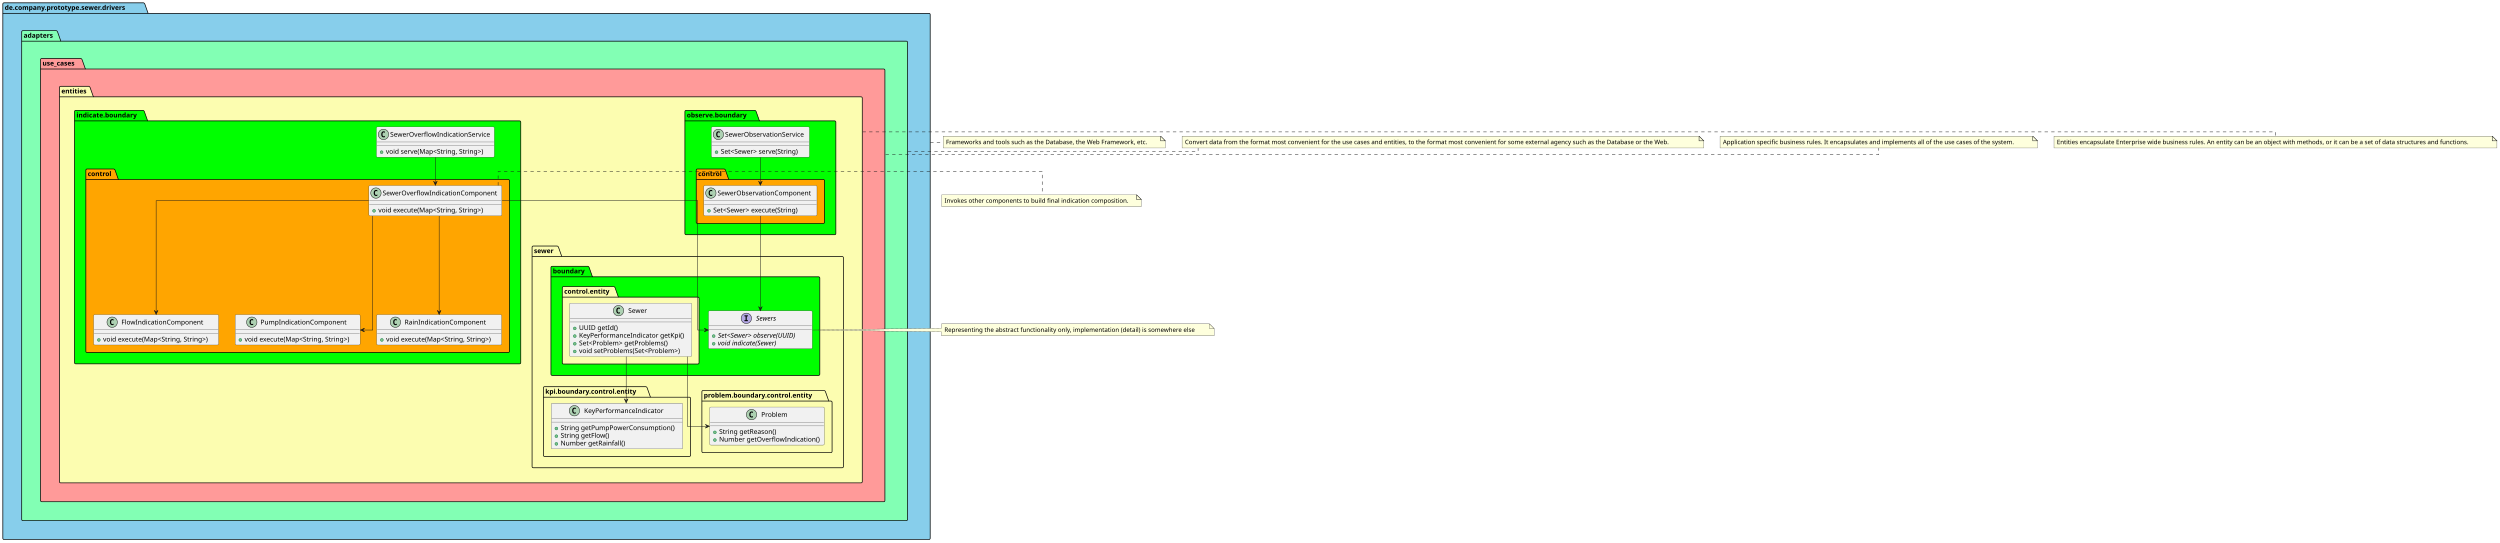
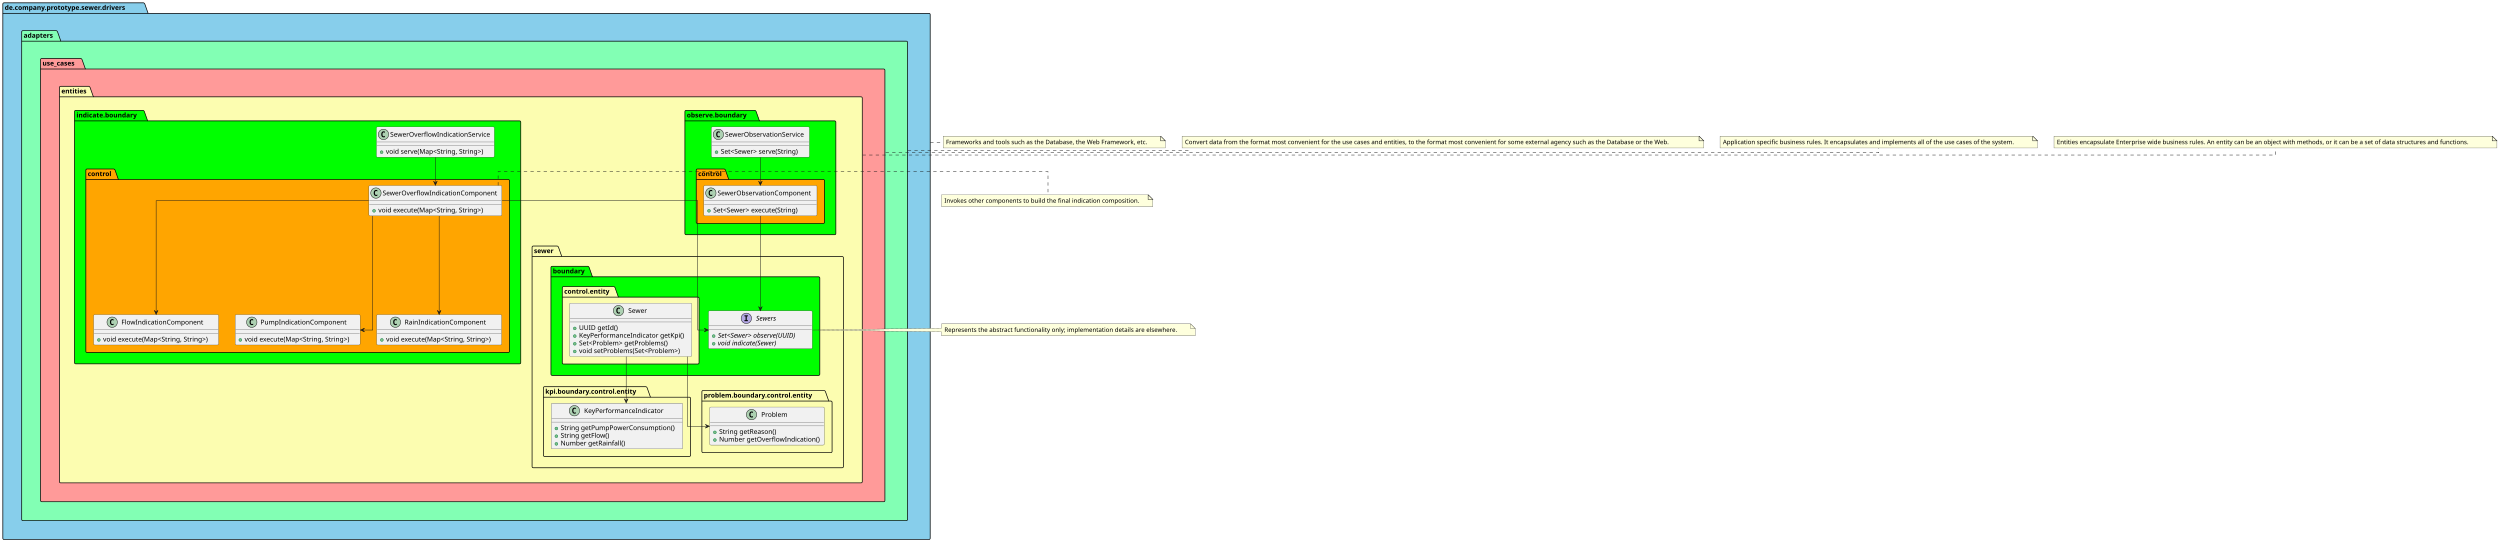
<svg xmlns="http://www.w3.org/2000/svg" contentStyleType="text/css" height="1150px" preserveAspectRatio="none" style="width:5300px;height:1150px;background:#FFFFFF;" version="1.1" viewBox="0 0 5300 1150" width="5300px" zoomAndPan="magnify">
  <defs />
  <g>
    <g id="cluster_drivers">
      <path d="M8.5,6 L304.5,6 A3.75,3.75 0 0 1 307,8.5 L314,28.297 L1969.5,28.297 A2.5,2.5 0 0 1 1972,30.797 L1972,1141.17 A2.5,2.5 0 0 1 1969.5,1143.67 L8.5,1143.67 A2.5,2.5 0 0 1 6,1141.17 L6,8.5 A2.5,2.5 0 0 1 8.5,6 " fill="#87CEEB" style="stroke:#000000;stroke-width:1.5;" />
      <line style="stroke:#000000;stroke-width:1.5;" x1="6" x2="314" y1="28.297" y2="28.297" />
      <text fill="#000000" font-family="sans-serif" font-size="14" font-weight="bold" lengthAdjust="spacing" textLength="295" x="10" y="20.995">de.company.prototype.sewer.drivers</text>
    </g>
    <g id="cluster_adapters">
      <path d="M48.5,65 L119.5,65 A3.75,3.75 0 0 1 122,67.5 L129,87.297 L1921.5,87.297 A2.5,2.5 0 0 1 1924,89.797 L1924,1101.17 A2.5,2.5 0 0 1 1921.5,1103.67 L48.5,1103.67 A2.5,2.5 0 0 1 46,1101.17 L46,67.5 A2.5,2.5 0 0 1 48.5,65 " fill="#82FFB4" style="stroke:#000000;stroke-width:1.5;" />
      <line style="stroke:#000000;stroke-width:1.5;" x1="46" x2="129" y1="87.297" y2="87.297" />
      <text fill="#000000" font-family="sans-serif" font-size="14" font-weight="bold" lengthAdjust="spacing" textLength="70" x="50" y="79.995">adapters</text>
    </g>
    <g id="cluster_use_cases">
      <path d="M88.5,124 L171.5,124 A3.75,3.75 0 0 1 174,126.5 L181,146.297 L1873.5,146.297 A2.5,2.5 0 0 1 1876,148.797 L1876,1061.17 A2.5,2.5 0 0 1 1873.5,1063.67 L88.5,1063.67 A2.5,2.5 0 0 1 86,1061.17 L86,126.5 A2.5,2.5 0 0 1 88.5,124 " fill="#FF9A99" style="stroke:#000000;stroke-width:1.5;" />
      <line style="stroke:#000000;stroke-width:1.5;" x1="86" x2="181" y1="146.297" y2="146.297" />
      <text fill="#000000" font-family="sans-serif" font-size="14" font-weight="bold" lengthAdjust="spacing" textLength="82" x="90" y="138.995">use_cases</text>
    </g>
    <g id="cluster_entities">
      <path d="M128.5,183 L188.5,183 A3.75,3.75 0 0 1 191,185.5 L198,205.297 L1825.5,205.297 A2.5,2.5 0 0 1 1828,207.797 L1828,1021.17 A2.5,2.5 0 0 1 1825.5,1023.67 L128.5,1023.67 A2.5,2.5 0 0 1 126,1021.17 L126,185.5 A2.5,2.5 0 0 1 128.5,183 " fill="#FCFDB0" style="stroke:#000000;stroke-width:1.5;" />
      <line style="stroke:#000000;stroke-width:1.5;" x1="126" x2="198" y1="205.297" y2="205.297" />
      <text fill="#000000" font-family="sans-serif" font-size="14" font-weight="bold" lengthAdjust="spacing" textLength="59" x="130" y="197.995">entities</text>
    </g>
    <g id="cluster_boundary">
      <path d="M160.5,234 L303.5,234 A3.75,3.75 0 0 1 306,236.5 L313,256.297 L1101.5,256.297 A2.5,2.5 0 0 1 1104,258.797 L1104,768.83 A2.5,2.5 0 0 1 1101.5,771.33 L160.5,771.33 A2.5,2.5 0 0 1 158,768.83 L158,236.5 A2.5,2.5 0 0 1 160.5,234 " fill="#00FF00" style="stroke:#000000;stroke-width:1.5;" />
      <line style="stroke:#000000;stroke-width:1.5;" x1="158" x2="313" y1="256.297" y2="256.297" />
      <text fill="#000000" font-family="sans-serif" font-size="14" font-weight="bold" lengthAdjust="spacing" textLength="142" x="162" y="248.995">indicate.boundary</text>
    </g>
    <g id="cluster_control">
      <path d="M184.5,358.29 L241.5,358.29 A3.75,3.75 0 0 1 244,360.79 L251,380.587 L1077.5,380.587 A2.5,2.5 0 0 1 1080,383.087 L1080,744.83 A2.5,2.5 0 0 1 1077.5,747.33 L184.5,747.33 A2.5,2.5 0 0 1 182,744.83 L182,360.79 A2.5,2.5 0 0 1 184.5,358.29 " fill="#FFA500" style="stroke:#000000;stroke-width:1.5;" />
      <line style="stroke:#000000;stroke-width:1.5;" x1="182" x2="251" y1="380.587" y2="380.587" />
      <text fill="#000000" font-family="sans-serif" font-size="14" font-weight="bold" lengthAdjust="spacing" textLength="56" x="186" y="373.285">control</text>
    </g>
    <g id="cluster_boundary">
      <path d="M1454.5,234 L1600.5,234 A3.75,3.75 0 0 1 1603,236.5 L1610,256.297 L1769.5,256.297 A2.5,2.5 0 0 1 1772,258.797 L1772,495.09 A2.5,2.5 0 0 1 1769.5,497.59 L1454.5,497.59 A2.5,2.5 0 0 1 1452,495.09 L1452,236.5 A2.5,2.5 0 0 1 1454.5,234 " fill="#00FF00" style="stroke:#000000;stroke-width:1.5;" />
      <line style="stroke:#000000;stroke-width:1.5;" x1="1452" x2="1610" y1="256.297" y2="256.297" />
      <text fill="#000000" font-family="sans-serif" font-size="14" font-weight="bold" lengthAdjust="spacing" textLength="145" x="1456" y="248.995">observe.boundary</text>
    </g>
    <g id="cluster_control">
      <path d="M1478.5,358.29 L1535.5,358.29 A3.75,3.75 0 0 1 1538,360.79 L1545,380.587 L1745.5,380.587 A2.5,2.5 0 0 1 1748,383.087 L1748,471.09 A2.5,2.5 0 0 1 1745.5,473.59 L1478.5,473.59 A2.5,2.5 0 0 1 1476,471.09 L1476,360.79 A2.5,2.5 0 0 1 1478.5,358.29 " fill="#FFA500" style="stroke:#000000;stroke-width:1.5;" />
      <line style="stroke:#000000;stroke-width:1.5;" x1="1476" x2="1545" y1="380.587" y2="380.587" />
      <text fill="#000000" font-family="sans-serif" font-size="14" font-weight="bold" lengthAdjust="spacing" textLength="56" x="1480" y="373.285">control</text>
    </g>
    <g id="cluster_sewer">
      <path d="M1130.5,521.59 L1181.5,521.59 A3.75,3.75 0 0 1 1184,524.09 L1191,543.887 L1785.5,543.887 A2.5,2.5 0 0 1 1788,546.387 L1788,989.17 A2.5,2.5 0 0 1 1785.5,991.67 L1130.5,991.67 A2.5,2.5 0 0 1 1128,989.17 L1128,524.09 A2.5,2.5 0 0 1 1130.5,521.59 " fill="none" style="stroke:#000000;stroke-width:1.5;" />
      <line style="stroke:#000000;stroke-width:1.5;" x1="1128" x2="1191" y1="543.887" y2="543.887" />
      <text fill="#000000" font-family="sans-serif" font-size="14" font-weight="bold" lengthAdjust="spacing" textLength="50" x="1132" y="536.585">sewer</text>
    </g>
    <g id="cluster_boundary">
      <path d="M1170.5,564.59 L1246.5,564.59 A3.75,3.75 0 0 1 1249,567.09 L1256,586.887 L1735.5,586.887 A2.5,2.5 0 0 1 1738,589.387 L1738,793.28 A2.5,2.5 0 0 1 1735.5,795.78 L1170.5,795.78 A2.5,2.5 0 0 1 1168,793.28 L1168,567.09 A2.5,2.5 0 0 1 1170.5,564.59 " fill="#00FF00" style="stroke:#000000;stroke-width:1.5;" />
      <line style="stroke:#000000;stroke-width:1.5;" x1="1168" x2="1256" y1="586.887" y2="586.887" />
      <text fill="#000000" font-family="sans-serif" font-size="14" font-weight="bold" lengthAdjust="spacing" textLength="75" x="1172" y="579.585">boundary</text>
    </g>
    <g id="cluster_entity">
      <path d="M1194.5,607.59 L1301.5,607.59 A3.75,3.75 0 0 1 1304,610.09 L1311,629.887 L1479.5,629.887 A2.5,2.5 0 0 1 1482,632.387 L1482,769.28 A2.5,2.5 0 0 1 1479.5,771.78 L1194.5,771.78 A2.5,2.5 0 0 1 1192,769.28 L1192,610.09 A2.5,2.5 0 0 1 1194.5,607.59 " fill="#FCFDB0" style="stroke:#000000;stroke-width:1.5;" />
      <line style="stroke:#000000;stroke-width:1.5;" x1="1192" x2="1311" y1="629.887" y2="629.887" />
      <text fill="#000000" font-family="sans-serif" font-size="14" font-weight="bold" lengthAdjust="spacing" textLength="106" x="1196" y="622.585">control.entity</text>
    </g>
    <g id="cluster_entity">
      <path d="M1154.5,819.78 L1369.5,819.78 A3.75,3.75 0 0 1 1372,822.28 L1379,842.077 L1461.5,842.077 A2.5,2.5 0 0 1 1464,844.577 L1464,965.17 A2.5,2.5 0 0 1 1461.5,967.67 L1154.5,967.67 A2.5,2.5 0 0 1 1152,965.17 L1152,822.28 A2.5,2.5 0 0 1 1154.5,819.78 " fill="#FCFDB0" style="stroke:#000000;stroke-width:1.5;" />
      <line style="stroke:#000000;stroke-width:1.5;" x1="1152" x2="1379" y1="842.077" y2="842.077" />
      <text fill="#000000" font-family="sans-serif" font-size="14" font-weight="bold" lengthAdjust="spacing" textLength="214" x="1156" y="834.775">kpi.boundary.control.entity</text>
    </g>
    <g id="cluster_entity">
      <path d="M1490.5,827.93 L1747.5,827.93 A3.75,3.75 0 0 1 1750,830.43 L1757,850.227 L1761.5,850.227 A2.5,2.5 0 0 1 1764,852.727 L1764,957.02 A2.5,2.5 0 0 1 1761.5,959.52 L1490.5,959.52 A2.5,2.5 0 0 1 1488,957.02 L1488,830.43 A2.5,2.5 0 0 1 1490.5,827.93 " fill="#FCFDB0" style="stroke:#000000;stroke-width:1.5;" />
      <line style="stroke:#000000;stroke-width:1.5;" x1="1488" x2="1757" y1="850.227" y2="850.227" />
      <text fill="#000000" font-family="sans-serif" font-size="14" font-weight="bold" lengthAdjust="spacing" textLength="256" x="1492" y="842.925">problem.boundary.control.entity</text>
    </g>
    <g id="elem_SewerOverflowIndicationService">
      <rect codeLine="22" fill="#F1F1F1" height="64.297" id="SewerOverflowIndicationService" rx="2.5" ry="2.5" style="stroke:#181818;stroke-width:0.5;" width="250" x="798" y="269" />
      <ellipse cx="813" cy="285" fill="#ADD1B2" rx="11" ry="11" style="stroke:#181818;stroke-width:1.0;" />
      <path d="M815.969,290.641 Q815.391,290.938 814.75,291.078 Q814.109,291.234 813.406,291.234 Q810.906,291.234 809.578,289.594 Q808.266,287.938 808.266,284.812 Q808.266,281.688 809.578,280.031 Q810.906,278.375 813.406,278.375 Q814.109,278.375 814.75,278.531 Q815.406,278.688 815.969,278.984 L815.969,281.703 Q815.344,281.125 814.75,280.859 Q814.156,280.578 813.531,280.578 Q812.188,280.578 811.5,281.656 Q810.812,282.719 810.812,284.812 Q810.812,286.906 811.5,287.984 Q812.188,289.047 813.531,289.047 Q814.156,289.047 814.75,288.781 Q815.344,288.5 815.969,287.922 L815.969,290.641 Z " fill="#000000" />
      <text fill="#000000" font-family="sans-serif" font-size="14" lengthAdjust="spacing" textLength="218" x="827" y="289.847">SewerOverflowIndicationService</text>
      <line style="stroke:#181818;stroke-width:0.5;" x1="799" x2="1047" y1="301" y2="301" />
      <line style="stroke:#181818;stroke-width:0.5;" x1="799" x2="1047" y1="309" y2="309" />
      <ellipse cx="809" cy="322.648" fill="#84BE84" rx="3" ry="3" style="stroke:#038048;stroke-width:1.0;" />
      <text fill="#000000" font-family="sans-serif" font-size="14" lengthAdjust="spacing" textLength="221" x="818" y="325.995">void serve(Map&lt;String, String&gt;)</text>
    </g>
    <g id="elem_FlowIndicationComponent">
      <rect codeLine="25" fill="#F1F1F1" height="64.297" id="FlowIndicationComponent" rx="2.5" ry="2.5" style="stroke:#181818;stroke-width:0.5;" width="265" x="198.5" y="667.04" />
      <ellipse cx="237.8" cy="683.04" fill="#ADD1B2" rx="11" ry="11" style="stroke:#181818;stroke-width:1.0;" />
      <path d="M240.769,688.681 Q240.191,688.977 239.55,689.118 Q238.909,689.274 238.206,689.274 Q235.706,689.274 234.378,687.634 Q233.066,685.977 233.066,682.852 Q233.066,679.727 234.378,678.071 Q235.706,676.415 238.206,676.415 Q238.909,676.415 239.55,676.571 Q240.206,676.727 240.769,677.024 L240.769,679.743 Q240.144,679.165 239.55,678.899 Q238.956,678.618 238.331,678.618 Q236.988,678.618 236.3,679.696 Q235.613,680.759 235.613,682.852 Q235.613,684.946 236.3,686.024 Q236.988,687.087 238.331,687.087 Q238.956,687.087 239.55,686.821 Q240.144,686.54 240.769,685.962 L240.769,688.681 Z " fill="#000000" />
      <text fill="#000000" font-family="sans-serif" font-size="14" lengthAdjust="spacing" textLength="179" x="257.2" y="687.887">FlowIndicationComponent</text>
      <line style="stroke:#181818;stroke-width:0.5;" x1="199.5" x2="462.5" y1="699.04" y2="699.04" />
      <line style="stroke:#181818;stroke-width:0.5;" x1="199.5" x2="462.5" y1="707.04" y2="707.04" />
      <ellipse cx="209.5" cy="720.688" fill="#84BE84" rx="3" ry="3" style="stroke:#038048;stroke-width:1.0;" />
      <text fill="#000000" font-family="sans-serif" font-size="14" lengthAdjust="spacing" textLength="239" x="218.5" y="724.035">void execute(Map&lt;String, String&gt;)</text>
    </g>
    <g id="elem_PumpIndicationComponent">
      <rect codeLine="28" fill="#F1F1F1" height="64.297" id="PumpIndicationComponent" rx="2.5" ry="2.5" style="stroke:#181818;stroke-width:0.5;" width="265" x="498.5" y="667.04" />
      <ellipse cx="533.75" cy="683.04" fill="#ADD1B2" rx="11" ry="11" style="stroke:#181818;stroke-width:1.0;" />
      <path d="M536.719,688.681 Q536.141,688.977 535.5,689.118 Q534.859,689.274 534.156,689.274 Q531.656,689.274 530.328,687.634 Q529.016,685.977 529.016,682.852 Q529.016,679.727 530.328,678.071 Q531.656,676.415 534.156,676.415 Q534.859,676.415 535.5,676.571 Q536.156,676.727 536.719,677.024 L536.719,679.743 Q536.094,679.165 535.5,678.899 Q534.906,678.618 534.281,678.618 Q532.938,678.618 532.25,679.696 Q531.562,680.759 531.562,682.852 Q531.562,684.946 532.25,686.024 Q532.938,687.087 534.281,687.087 Q534.906,687.087 535.5,686.821 Q536.094,686.54 536.719,685.962 L536.719,688.681 Z " fill="#000000" />
      <text fill="#000000" font-family="sans-serif" font-size="14" lengthAdjust="spacing" textLength="188" x="552.25" y="687.887">PumpIndicationComponent</text>
      <line style="stroke:#181818;stroke-width:0.5;" x1="499.5" x2="762.5" y1="699.04" y2="699.04" />
      <line style="stroke:#181818;stroke-width:0.5;" x1="499.5" x2="762.5" y1="707.04" y2="707.04" />
      <ellipse cx="509.5" cy="720.688" fill="#84BE84" rx="3" ry="3" style="stroke:#038048;stroke-width:1.0;" />
      <text fill="#000000" font-family="sans-serif" font-size="14" lengthAdjust="spacing" textLength="239" x="518.5" y="724.035">void execute(Map&lt;String, String&gt;)</text>
    </g>
    <g id="elem_RainIndicationComponent">
      <rect codeLine="31" fill="#F1F1F1" height="64.297" id="RainIndicationComponent" rx="2.5" ry="2.5" style="stroke:#181818;stroke-width:0.5;" width="265" x="798.5" y="667.04" />
      <ellipse cx="838.25" cy="683.04" fill="#ADD1B2" rx="11" ry="11" style="stroke:#181818;stroke-width:1.0;" />
      <path d="M841.219,688.681 Q840.641,688.977 840,689.118 Q839.359,689.274 838.656,689.274 Q836.156,689.274 834.828,687.634 Q833.516,685.977 833.516,682.852 Q833.516,679.727 834.828,678.071 Q836.156,676.415 838.656,676.415 Q839.359,676.415 840,676.571 Q840.656,676.727 841.219,677.024 L841.219,679.743 Q840.594,679.165 840,678.899 Q839.406,678.618 838.781,678.618 Q837.438,678.618 836.75,679.696 Q836.062,680.759 836.062,682.852 Q836.062,684.946 836.75,686.024 Q837.438,687.087 838.781,687.087 Q839.406,687.087 840,686.821 Q840.594,686.54 841.219,685.962 L841.219,688.681 Z " fill="#000000" />
      <text fill="#000000" font-family="sans-serif" font-size="14" lengthAdjust="spacing" textLength="178" x="857.75" y="687.887">RainIndicationComponent</text>
      <line style="stroke:#181818;stroke-width:0.5;" x1="799.5" x2="1062.5" y1="699.04" y2="699.04" />
      <line style="stroke:#181818;stroke-width:0.5;" x1="799.5" x2="1062.5" y1="707.04" y2="707.04" />
      <ellipse cx="809.5" cy="720.688" fill="#84BE84" rx="3" ry="3" style="stroke:#038048;stroke-width:1.0;" />
      <text fill="#000000" font-family="sans-serif" font-size="14" lengthAdjust="spacing" textLength="239" x="818.5" y="724.035">void execute(Map&lt;String, String&gt;)</text>
    </g>
    <g id="elem_SewerOverflowIndicationComponent">
      <rect codeLine="34" fill="#F1F1F1" height="64.297" id="SewerOverflowIndicationComponent" rx="2.5" ry="2.5" style="stroke:#181818;stroke-width:0.5;" width="282" x="782" y="393.29" />
      <ellipse cx="797" cy="409.29" fill="#ADD1B2" rx="11" ry="11" style="stroke:#181818;stroke-width:1.0;" />
      <path d="M799.969,414.931 Q799.391,415.228 798.75,415.368 Q798.109,415.524 797.406,415.524 Q794.906,415.524 793.578,413.884 Q792.266,412.228 792.266,409.103 Q792.266,405.978 793.578,404.321 Q794.906,402.665 797.406,402.665 Q798.109,402.665 798.75,402.821 Q799.406,402.978 799.969,403.274 L799.969,405.993 Q799.344,405.415 798.75,405.149 Q798.156,404.868 797.531,404.868 Q796.188,404.868 795.5,405.946 Q794.812,407.009 794.812,409.103 Q794.812,411.196 795.5,412.274 Q796.188,413.337 797.531,413.337 Q798.156,413.337 798.75,413.071 Q799.344,412.79 799.969,412.212 L799.969,414.931 Z " fill="#000000" />
      <text fill="#000000" font-family="sans-serif" font-size="14" lengthAdjust="spacing" textLength="250" x="811" y="414.137">SewerOverflowIndicationComponent</text>
      <line style="stroke:#181818;stroke-width:0.5;" x1="783" x2="1063" y1="425.29" y2="425.29" />
      <line style="stroke:#181818;stroke-width:0.5;" x1="783" x2="1063" y1="433.29" y2="433.29" />
      <ellipse cx="793" cy="446.938" fill="#84BE84" rx="3" ry="3" style="stroke:#038048;stroke-width:1.0;" />
      <text fill="#000000" font-family="sans-serif" font-size="14" lengthAdjust="spacing" textLength="239" x="802" y="450.285">void execute(Map&lt;String, String&gt;)</text>
    </g>
    <g id="elem_SewerObservationService">
      <rect codeLine="40" fill="#F1F1F1" height="64.297" id="SewerObservationService" rx="2.5" ry="2.5" style="stroke:#181818;stroke-width:0.5;" width="208" x="1508" y="269" />
      <ellipse cx="1523" cy="285" fill="#ADD1B2" rx="11" ry="11" style="stroke:#181818;stroke-width:1.0;" />
      <path d="M1525.969,290.641 Q1525.391,290.938 1524.75,291.078 Q1524.109,291.234 1523.406,291.234 Q1520.906,291.234 1519.578,289.594 Q1518.266,287.938 1518.266,284.812 Q1518.266,281.688 1519.578,280.031 Q1520.906,278.375 1523.406,278.375 Q1524.109,278.375 1524.75,278.531 Q1525.406,278.688 1525.969,278.984 L1525.969,281.703 Q1525.344,281.125 1524.75,280.859 Q1524.156,280.578 1523.531,280.578 Q1522.188,280.578 1521.5,281.656 Q1520.812,282.719 1520.812,284.812 Q1520.812,286.906 1521.5,287.984 Q1522.188,289.047 1523.531,289.047 Q1524.156,289.047 1524.75,288.781 Q1525.344,288.5 1525.969,287.922 L1525.969,290.641 Z " fill="#000000" />
      <text fill="#000000" font-family="sans-serif" font-size="14" lengthAdjust="spacing" textLength="176" x="1537" y="289.847">SewerObservationService</text>
      <line style="stroke:#181818;stroke-width:0.5;" x1="1509" x2="1715" y1="301" y2="301" />
      <line style="stroke:#181818;stroke-width:0.5;" x1="1509" x2="1715" y1="309" y2="309" />
      <ellipse cx="1519" cy="322.648" fill="#84BE84" rx="3" ry="3" style="stroke:#038048;stroke-width:1.0;" />
      <text fill="#000000" font-family="sans-serif" font-size="14" lengthAdjust="spacing" textLength="182" x="1528" y="325.995">Set&lt;Sewer&gt; serve(String)</text>
    </g>
    <g id="elem_SewerObservationComponent">
      <rect codeLine="43" fill="#F1F1F1" height="64.297" id="SewerObservationComponent" rx="2.5" ry="2.5" style="stroke:#181818;stroke-width:0.5;" width="240" x="1492" y="393.29" />
      <ellipse cx="1507" cy="409.29" fill="#ADD1B2" rx="11" ry="11" style="stroke:#181818;stroke-width:1.0;" />
      <path d="M1509.969,414.931 Q1509.391,415.228 1508.75,415.368 Q1508.109,415.524 1507.406,415.524 Q1504.906,415.524 1503.578,413.884 Q1502.266,412.228 1502.266,409.103 Q1502.266,405.978 1503.578,404.321 Q1504.906,402.665 1507.406,402.665 Q1508.109,402.665 1508.75,402.821 Q1509.406,402.978 1509.969,403.274 L1509.969,405.993 Q1509.344,405.415 1508.75,405.149 Q1508.156,404.868 1507.531,404.868 Q1506.188,404.868 1505.5,405.946 Q1504.812,407.009 1504.812,409.103 Q1504.812,411.196 1505.5,412.274 Q1506.188,413.337 1507.531,413.337 Q1508.156,413.337 1508.75,413.071 Q1509.344,412.79 1509.969,412.212 L1509.969,414.931 Z " fill="#000000" />
      <text fill="#000000" font-family="sans-serif" font-size="14" lengthAdjust="spacing" textLength="208" x="1521" y="414.137">SewerObservationComponent</text>
      <line style="stroke:#181818;stroke-width:0.5;" x1="1493" x2="1731" y1="425.29" y2="425.29" />
      <line style="stroke:#181818;stroke-width:0.5;" x1="1493" x2="1731" y1="433.29" y2="433.29" />
      <ellipse cx="1503" cy="446.938" fill="#84BE84" rx="3" ry="3" style="stroke:#038048;stroke-width:1.0;" />
      <text fill="#000000" font-family="sans-serif" font-size="14" lengthAdjust="spacing" textLength="200" x="1512" y="450.285">Set&lt;Sewer&gt; execute(String)</text>
    </g>
    <g id="elem_Sewers">
      <rect codeLine="46" fill="#F1F1F1" height="80.594" id="Sewers" rx="2.5" ry="2.5" style="stroke:#181818;stroke-width:0.5;" width="220" x="1502" y="658.89" />
      <ellipse cx="1582.25" cy="674.89" fill="#B4A7E5" rx="11" ry="11" style="stroke:#181818;stroke-width:1.0;" />
      <path d="M1578.172,670.656 L1578.172,668.499 L1585.562,668.499 L1585.562,670.656 L1583.094,670.656 L1583.094,678.734 L1585.562,678.734 L1585.562,680.89 L1578.172,680.89 L1578.172,678.734 L1580.641,678.734 L1580.641,670.656 L1578.172,670.656 Z " fill="#000000" />
      <text fill="#000000" font-family="sans-serif" font-size="14" font-style="italic" lengthAdjust="spacing" textLength="51" x="1602.75" y="679.737">Sewers</text>
      <line style="stroke:#181818;stroke-width:0.5;" x1="1503" x2="1721" y1="690.89" y2="690.89" />
      <line style="stroke:#181818;stroke-width:0.5;" x1="1503" x2="1721" y1="698.89" y2="698.89" />
      <ellipse cx="1513" cy="712.538" fill="#84BE84" rx="3" ry="3" style="stroke:#038048;stroke-width:1.0;" />
      <text fill="#000000" font-family="sans-serif" font-size="14" font-style="italic" lengthAdjust="spacing" textLength="194" x="1522" y="715.885">Set&lt;Sewer&gt; observe(UUID)</text>
      <ellipse cx="1513" cy="728.835" fill="#84BE84" rx="3" ry="3" style="stroke:#038048;stroke-width:1.0;" />
      <text fill="#000000" font-family="sans-serif" font-size="14" font-style="italic" lengthAdjust="spacing" textLength="139" x="1522" y="732.182">void indicate(Sewer)</text>
    </g>
    <g id="elem_Sewer">
      <rect codeLine="53" fill="#F1F1F1" height="113.188" id="Sewer" rx="2.5" ry="2.5" style="stroke:#181818;stroke-width:0.5;" width="259" x="1207.5" y="642.59" />
      <ellipse cx="1311.25" cy="658.59" fill="#ADD1B2" rx="11" ry="11" style="stroke:#181818;stroke-width:1.0;" />
      <path d="M1314.219,664.231 Q1313.641,664.528 1313,664.668 Q1312.359,664.824 1311.656,664.824 Q1309.156,664.824 1307.828,663.184 Q1306.516,661.528 1306.516,658.403 Q1306.516,655.278 1307.828,653.621 Q1309.156,651.965 1311.656,651.965 Q1312.359,651.965 1313,652.121 Q1313.656,652.278 1314.219,652.574 L1314.219,655.293 Q1313.594,654.715 1313,654.449 Q1312.406,654.168 1311.781,654.168 Q1310.438,654.168 1309.75,655.246 Q1309.062,656.309 1309.062,658.403 Q1309.062,660.496 1309.75,661.574 Q1310.438,662.637 1311.781,662.637 Q1312.406,662.637 1313,662.371 Q1313.594,662.09 1314.219,661.512 L1314.219,664.231 Z " fill="#000000" />
      <text fill="#000000" font-family="sans-serif" font-size="14" lengthAdjust="spacing" textLength="43" x="1331.75" y="663.437">Sewer</text>
      <line style="stroke:#181818;stroke-width:0.5;" x1="1208.5" x2="1465.5" y1="674.59" y2="674.59" />
      <line style="stroke:#181818;stroke-width:0.5;" x1="1208.5" x2="1465.5" y1="682.59" y2="682.59" />
      <ellipse cx="1218.5" cy="696.238" fill="#84BE84" rx="3" ry="3" style="stroke:#038048;stroke-width:1.0;" />
      <text fill="#000000" font-family="sans-serif" font-size="14" lengthAdjust="spacing" textLength="83" x="1227.5" y="699.585">UUID getId()</text>
      <ellipse cx="1218.5" cy="712.535" fill="#84BE84" rx="3" ry="3" style="stroke:#038048;stroke-width:1.0;" />
      <text fill="#000000" font-family="sans-serif" font-size="14" lengthAdjust="spacing" textLength="230" x="1227.5" y="715.882">KeyPerformanceIndicator getKpi()</text>
      <ellipse cx="1218.5" cy="728.832" fill="#84BE84" rx="3" ry="3" style="stroke:#038048;stroke-width:1.0;" />
      <text fill="#000000" font-family="sans-serif" font-size="14" lengthAdjust="spacing" textLength="206" x="1227.5" y="732.179">Set&lt;Problem&gt; getProblems()</text>
      <ellipse cx="1218.5" cy="745.129" fill="#84BE84" rx="3" ry="3" style="stroke:#038048;stroke-width:1.0;" />
      <text fill="#000000" font-family="sans-serif" font-size="14" lengthAdjust="spacing" textLength="233" x="1227.5" y="748.476">void setProblems(Set&lt;Problem&gt;)</text>
    </g>
    <g id="elem_KeyPerformanceIndicator">
      <rect codeLine="59" fill="#F1F1F1" height="96.891" id="KeyPerformanceIndicator" rx="2.5" ry="2.5" style="stroke:#181818;stroke-width:0.5;" width="279" x="1168.5" y="854.78" />
      <ellipse cx="1217.75" cy="870.78" fill="#ADD1B2" rx="11" ry="11" style="stroke:#181818;stroke-width:1.0;" />
      <path d="M1220.719,876.421 Q1220.141,876.717 1219.5,876.858 Q1218.859,877.014 1218.156,877.014 Q1215.656,877.014 1214.328,875.374 Q1213.016,873.717 1213.016,870.592 Q1213.016,867.467 1214.328,865.811 Q1215.656,864.155 1218.156,864.155 Q1218.859,864.155 1219.5,864.311 Q1220.156,864.467 1220.719,864.764 L1220.719,867.483 Q1220.094,866.905 1219.5,866.639 Q1218.906,866.358 1218.281,866.358 Q1216.938,866.358 1216.25,867.436 Q1215.562,868.499 1215.562,870.592 Q1215.562,872.686 1216.25,873.764 Q1216.938,874.827 1218.281,874.827 Q1218.906,874.827 1219.5,874.561 Q1220.094,874.28 1220.719,873.702 L1220.719,876.421 Z " fill="#000000" />
      <text fill="#000000" font-family="sans-serif" font-size="14" lengthAdjust="spacing" textLength="172" x="1238.25" y="875.627">KeyPerformanceIndicator</text>
      <line style="stroke:#181818;stroke-width:0.5;" x1="1169.5" x2="1446.5" y1="886.78" y2="886.78" />
      <line style="stroke:#181818;stroke-width:0.5;" x1="1169.5" x2="1446.5" y1="894.78" y2="894.78" />
      <ellipse cx="1179.5" cy="908.428" fill="#84BE84" rx="3" ry="3" style="stroke:#038048;stroke-width:1.0;" />
      <text fill="#000000" font-family="sans-serif" font-size="14" lengthAdjust="spacing" textLength="253" x="1188.5" y="911.775">String getPumpPowerConsumption()</text>
      <ellipse cx="1179.5" cy="924.725" fill="#84BE84" rx="3" ry="3" style="stroke:#038048;stroke-width:1.0;" />
      <text fill="#000000" font-family="sans-serif" font-size="14" lengthAdjust="spacing" textLength="108" x="1188.5" y="928.072">String getFlow()</text>
      <ellipse cx="1179.5" cy="941.022" fill="#84BE84" rx="3" ry="3" style="stroke:#038048;stroke-width:1.0;" />
      <text fill="#000000" font-family="sans-serif" font-size="14" lengthAdjust="spacing" textLength="140" x="1188.5" y="944.369">Number getRainfall()</text>
    </g>
    <g id="elem_Problem">
      <rect codeLine="64" fill="#F1F1F1" height="80.594" id="Problem" rx="2.5" ry="2.5" style="stroke:#181818;stroke-width:0.5;" width="243" x="1504.5" y="862.93" />
      <ellipse cx="1593.25" cy="878.93" fill="#ADD1B2" rx="11" ry="11" style="stroke:#181818;stroke-width:1.0;" />
      <path d="M1596.219,884.571 Q1595.641,884.867 1595,885.008 Q1594.359,885.164 1593.656,885.164 Q1591.156,885.164 1589.828,883.524 Q1588.516,881.867 1588.516,878.742 Q1588.516,875.617 1589.828,873.961 Q1591.156,872.305 1593.656,872.305 Q1594.359,872.305 1595,872.461 Q1595.656,872.617 1596.219,872.914 L1596.219,875.633 Q1595.594,875.055 1595,874.789 Q1594.406,874.508 1593.781,874.508 Q1592.438,874.508 1591.75,875.586 Q1591.062,876.649 1591.062,878.742 Q1591.062,880.836 1591.75,881.914 Q1592.438,882.977 1593.781,882.977 Q1594.406,882.977 1595,882.711 Q1595.594,882.43 1596.219,881.852 L1596.219,884.571 Z " fill="#000000" />
      <text fill="#000000" font-family="sans-serif" font-size="14" lengthAdjust="spacing" textLength="57" x="1613.75" y="883.777">Problem</text>
      <line style="stroke:#181818;stroke-width:0.5;" x1="1505.5" x2="1746.5" y1="894.93" y2="894.93" />
      <line style="stroke:#181818;stroke-width:0.5;" x1="1505.5" x2="1746.5" y1="902.93" y2="902.93" />
      <ellipse cx="1515.5" cy="916.578" fill="#84BE84" rx="3" ry="3" style="stroke:#038048;stroke-width:1.0;" />
      <text fill="#000000" font-family="sans-serif" font-size="14" lengthAdjust="spacing" textLength="130" x="1524.5" y="919.925">String getReason()</text>
      <ellipse cx="1515.5" cy="932.875" fill="#84BE84" rx="3" ry="3" style="stroke:#038048;stroke-width:1.0;" />
      <text fill="#000000" font-family="sans-serif" font-size="14" lengthAdjust="spacing" textLength="217" x="1524.5" y="936.222">Number getOverflowIndication()</text>
    </g>
    <g id="elem_GMN33">
-       <path d="M1996.5,412.88 L1996.5,438.013 L2419.5,438.013 L2419.5,422.88 L2409.5,412.88 L1996.5,412.88 " fill="#FEFFDD" style="stroke:#181818;stroke-width:0.5;" />
-       <path d="M2409.5,412.88 L2409.5,422.88 L2419.5,422.88 L2409.5,412.88 " fill="#FEFFDD" style="stroke:#181818;stroke-width:1.0;" />
-       <text fill="#000000" font-family="sans-serif" font-size="13" lengthAdjust="spacing" textLength="402" x="2002.5" y="429.947">Invokes other components to build final indication composition.</text>
+       <path d="M1996,412.88 L1996,438.013 L2444,438.013 L2444,422.88 L2434,412.88 L1996,412.88 " fill="#FEFFDD" style="stroke:#181818;stroke-width:0.5;" />
+       <path d="M2434,412.88 L2434,422.88 L2444,422.88 L2434,412.88 " fill="#FEFFDD" style="stroke:#181818;stroke-width:1.0;" />
+       <text fill="#000000" font-family="sans-serif" font-size="13" lengthAdjust="spacing" textLength="427" x="2002" y="429.947">Invokes other components to build the final indication composition.</text>
    </g>
    <g id="elem_GMN39">
-       <path d="M1996,686.62 L1996,695.67 L1722.38,699.67 L1996,703.67 L1996,711.753 A0,0 0 0 0 1996,711.753 L2574,711.753 A0,0 0 0 0 2574,711.753 L2574,696.62 L2564,686.62 L1996,686.62 A0,0 0 0 0 1996,686.62 " fill="#FEFFDD" style="stroke:#181818;stroke-width:0.5;" />
-       <path d="M2564,686.62 L2564,696.62 L2574,696.62 L2564,686.62 " fill="#FEFFDD" style="stroke:#181818;stroke-width:0.5;" />
-       <text fill="#000000" font-family="sans-serif" font-size="13" lengthAdjust="spacing" textLength="557" x="2002" y="703.687">Representing the abstract functionality only, implementation (detail) is somewhere else</text>
+       <path d="M1996,686.62 L1996,695.67 L1722.4,699.67 L1996,703.67 L1996,711.753 A0,0 0 0 0 1996,711.753 L2534,711.753 A0,0 0 0 0 2534,711.753 L2534,696.62 L2524,686.62 L1996,686.62 A0,0 0 0 0 1996,686.62 " fill="#FEFFDD" style="stroke:#181818;stroke-width:0.5;" />
+       <path d="M2524,686.62 L2524,696.62 L2534,696.62 L2524,686.62 " fill="#FEFFDD" style="stroke:#181818;stroke-width:0.5;" />
+       <text fill="#000000" font-family="sans-serif" font-size="13" lengthAdjust="spacing" textLength="517" x="2002" y="703.687">Represents the abstract functionality only; implementation details are elsewhere.</text>
    </g>
    <g id="elem_GMN45">
      <path d="M1999.5,288.58 L1999.5,313.713 L2470.5,313.713 L2470.5,298.58 L2460.5,288.58 L1999.5,288.58 " fill="#FEFFDD" style="stroke:#181818;stroke-width:0.5;" />
      <path d="M2460.5,288.58 L2460.5,298.58 L2470.5,298.58 L2460.5,288.58 " fill="#FEFFDD" style="stroke:#181818;stroke-width:1.0;" />
      <text fill="#000000" font-family="sans-serif" font-size="13" lengthAdjust="spacing" textLength="450" x="2005.5" y="305.647">Frameworks and tools such as the Database, the Web Framework, etc.</text>
    </g>
    <g id="elem_GMN48">
      <path d="M2506,288.58 L2506,313.713 L3612,313.713 L3612,298.58 L3602,288.58 L2506,288.58 " fill="#FEFFDD" style="stroke:#181818;stroke-width:0.5;" />
      <path d="M3602,288.58 L3602,298.58 L3612,298.58 L3602,288.58 " fill="#FEFFDD" style="stroke:#181818;stroke-width:1.0;" />
      <text fill="#000000" font-family="sans-serif" font-size="13" lengthAdjust="spacing" textLength="1085" x="2512" y="305.647">Convert data from the format most convenient for the use cases and entities, to the format most convenient for some external agency such as the Database or the Web.</text>
    </g>
    <g id="elem_GMN51">
      <path d="M3646.5,288.58 L3646.5,313.713 L4319.5,313.713 L4319.5,298.58 L4309.5,288.58 L3646.5,288.58 " fill="#FEFFDD" style="stroke:#181818;stroke-width:0.5;" />
      <path d="M4309.5,288.58 L4309.5,298.58 L4319.5,298.58 L4309.5,288.58 " fill="#FEFFDD" style="stroke:#181818;stroke-width:1.0;" />
      <text fill="#000000" font-family="sans-serif" font-size="13" lengthAdjust="spacing" textLength="652" x="3652.5" y="305.647">Application specific business rules. It encapsulates and implements all of the use cases of the system.</text>
    </g>
    <g id="elem_GMN54">
      <path d="M4354.5,288.58 L4354.5,313.713 L5293.5,313.713 L5293.5,298.58 L5283.5,288.58 L4354.5,288.58 " fill="#FEFFDD" style="stroke:#181818;stroke-width:0.5;" />
      <path d="M5283.5,288.58 L5283.5,298.58 L5293.5,298.58 L5283.5,288.58 " fill="#FEFFDD" style="stroke:#181818;stroke-width:1.0;" />
      <text fill="#000000" font-family="sans-serif" font-size="13" lengthAdjust="spacing" textLength="918" x="4360.5" y="305.647">Entities encapsulate Enterprise wide business rules. An entity can be an object with methods, or it can be a set of data structures and functions.</text>
    </g>
    <g id="link_SewerOverflowIndicationComponent_GMN33">
-       <path d="M1056,393.11 C1056,378.16 1056,363.67 1056,363.67 C1056,363.67 2209.5,363.67 2209.5,363.67 C2209.5,363.67 2209.5,394.55 2209.5,412.64 " fill="none" id="SewerOverflowIndicationComponent-GMN33" style="stroke:#181818;stroke-width:1.0;stroke-dasharray:7.0,7.0;" />
+       <path d="M1056,393.11 C1056,378.16 1056,363.67 1056,363.67 C1056,363.67 2221.75,363.67 2221.75,363.67 C2221.75,363.67 2221.75,394.55 2221.75,412.64 " fill="none" id="SewerOverflowIndicationComponent-GMN33" style="stroke:#181818;stroke-width:1.0;stroke-dasharray:7.0,7.0;" />
    </g>
    <g id="link_drivers_GMN45">
      <path d="M1972.063,301.67 C1972.103,301.67 1972.143,301.67 1972.183,301.67 C1972.262,301.67 1972.343,301.67 1972.424,301.67 C1972.747,301.67 1973.079,301.67 1973.419,301.67 C1974.099,301.67 1974.813,301.67 1975.56,301.67 C1981.533,301.67 1989.585,301.67 1999.16,301.67 " fill="none" id="drivers-GMN45" style="stroke:#181818;stroke-width:1.0;stroke-dasharray:7.0,7.0;" />
    </g>
    <g id="link_adapters_GMN48">
-       <path d="M1924.821,320.67 C1925.458,320.67 1926.129,320.67 1926.831,320.67 C1928.235,320.67 1929.768,320.67 1931.425,320.67 C1934.738,320.67 1938.547,320.67 1942.812,320.67 C1959.875,320.67 1984.25,320.67 2013.5,320.67 C2072,320.67 2150,320.67 2228,320.67 C2384,320.67 2540,320.67 2540,320.67 C2540,320.67 2540,317.69 2540,314.06 " fill="none" id="adapters-GMN48" style="stroke:#181818;stroke-width:1.0;stroke-dasharray:7.0,7.0;" />
+       <path d="M1924.538,318.67 C1925.155,318.67 1925.804,318.67 1926.484,318.67 C1927.843,318.67 1929.327,318.67 1930.93,318.67 C1934.138,318.67 1937.824,318.67 1941.953,318.67 C1958.469,318.67 1982.062,318.67 2010.375,318.67 C2067,318.67 2142.5,318.67 2218,318.67 C2369,318.67 2520,318.67 2520,318.67 C2520,318.67 2520,316.6 2520,313.88 " fill="none" id="adapters-GMN48" style="stroke:#181818;stroke-width:1.0;stroke-dasharray:7.0,7.0;" />
    </g>
    <g id="link_use_cases_GMN51">
-       <path d="M1877.43,327.67 C1878.67,327.67 1880.03,327.67 1881.506,327.67 C1884.459,327.67 1887.88,327.67 1891.752,327.67 C1907.243,327.67 1929.963,327.67 1958.879,327.67 C2016.711,327.67 2099.328,327.67 2198.469,327.67 C2396.75,327.67 2661.125,327.67 2925.5,327.67 C3454.25,327.67 3983,327.67 3983,327.67 C3983,327.67 3983,320.83 3983,314.1 " fill="none" id="use_cases-GMN51" style="stroke:#181818;stroke-width:1.0;stroke-dasharray:7.0,7.0;" />
+       <path d="M1877.43,323.67 C1878.67,323.67 1880.03,323.67 1881.506,323.67 C1884.459,323.67 1887.88,323.67 1891.752,323.67 C1907.243,323.67 1929.963,323.67 1958.879,323.67 C2016.711,323.67 2099.328,323.67 2198.469,323.67 C2396.75,323.67 2661.125,323.67 2925.5,323.67 C3454.25,323.67 3983,323.67 3983,323.67 C3983,323.67 3983,319.05 3983,313.99 " fill="none" id="use_cases-GMN51" style="stroke:#181818;stroke-width:1.0;stroke-dasharray:7.0,7.0;" />
    </g>
    <g id="link_entities_GMN54">
-       <path d="M1828.617,279.67 C1834.301,279.67 1842.735,279.67 1853.736,279.67 C1875.738,279.67 1908.008,279.67 1949.078,279.67 C2031.219,279.67 2148.562,279.67 2289.375,279.67 C2571,279.67 2946.5,279.67 3322,279.67 C4073,279.67 4824,279.67 4824,279.67 C4824,279.67 4824,283.78 4824,288.41 " fill="none" id="entities-GMN54" style="stroke:#181818;stroke-width:1.0;stroke-dasharray:7.0,7.0;" />
+       <path d="M1828.617,328.67 C1834.301,328.67 1842.735,328.67 1853.736,328.67 C1875.738,328.67 1908.008,328.67 1949.078,328.67 C2031.219,328.67 2148.562,328.67 2289.375,328.67 C2571,328.67 2946.5,328.67 3322,328.67 C4073,328.67 4824,328.67 4824,328.67 C4824,328.67 4824,321.13 4824,313.94 " fill="none" id="entities-GMN54" style="stroke:#181818;stroke-width:1.0;stroke-dasharray:7.0,7.0;" />
    </g>
    <g id="link_SewerOverflowIndicationService_SewerOverflowIndicationComponent">
      <path codeLine="80" d="M923,333.48 C923,351.75 923,368.53 923,386.84 " fill="none" id="SewerOverflowIndicationService-to-SewerOverflowIndicationComponent" style="stroke:#181818;stroke-width:1.0;" />
      <polygon fill="#181818" points="923,392.84,927,383.84,923,387.84,919,383.84,923,392.84" style="stroke:#181818;stroke-width:1.0;" />
    </g>
    <g id="link_SewerOverflowIndicationComponent_Sewers">
      <path codeLine="81" d="M1064.44,425.67 C1229.24,425.67 1479.25,425.67 1479.25,425.67 C1479.25,425.67 1479.25,699.67 1479.25,699.67 C1479.25,699.67 1482.34,699.67 1495.77,699.67 " fill="none" id="SewerOverflowIndicationComponent-to-Sewers" style="stroke:#181818;stroke-width:1.0;" />
      <polygon fill="#181818" points="1501.77,699.67,1492.77,695.67,1496.77,699.67,1492.77,703.67,1501.77,699.67" style="stroke:#181818;stroke-width:1.0;" />
    </g>
    <g id="link_SewerOverflowIndicationComponent_RainIndicationComponent">
      <path codeLine="82" d="M931,457.92 C931,510.6 931,608.09 931,660.75 " fill="none" id="SewerOverflowIndicationComponent-to-RainIndicationComponent" style="stroke:#181818;stroke-width:1.0;" />
      <polygon fill="#181818" points="931,666.75,935,657.75,931,661.75,927,657.75,931,666.75" style="stroke:#181818;stroke-width:1.0;" />
    </g>
    <g id="link_SewerOverflowIndicationComponent_PumpIndicationComponent">
      <path codeLine="83" d="M790.25,457.98 C790.25,530.62 790.25,699.67 790.25,699.67 C790.25,699.67 785.67,699.67 769.95,699.67 " fill="none" id="SewerOverflowIndicationComponent-to-PumpIndicationComponent" style="stroke:#181818;stroke-width:1.0;" />
      <polygon fill="#181818" points="763.95,699.67,772.95,703.67,768.95,699.67,772.95,695.67,763.95,699.67" style="stroke:#181818;stroke-width:1.0;" />
    </g>
    <g id="link_SewerOverflowIndicationComponent_FlowIndicationComponent">
      <path codeLine="84" d="M781.58,425.67 C606.46,425.67 331,425.67 331,425.67 C331,425.67 331,588.28 331,660.74 " fill="none" id="SewerOverflowIndicationComponent-to-FlowIndicationComponent" style="stroke:#181818;stroke-width:1.0;" />
      <polygon fill="#181818" points="331,666.74,335,657.74,331,661.74,327,657.74,331,666.74" style="stroke:#181818;stroke-width:1.0;" />
    </g>
    <g id="link_SewerObservationService_SewerObservationComponent">
      <path codeLine="85" d="M1612,333.48 C1612,351.75 1612,368.53 1612,386.84 " fill="none" id="SewerObservationService-to-SewerObservationComponent" style="stroke:#181818;stroke-width:1.0;" />
      <polygon fill="#181818" points="1612,392.84,1616,383.84,1612,387.84,1608,383.84,1612,392.84" style="stroke:#181818;stroke-width:1.0;" />
    </g>
    <g id="link_SewerObservationComponent_Sewers">
      <path codeLine="86" d="M1612,457.92 C1612,508.06 1612,598.2 1612,652.76 " fill="none" id="SewerObservationComponent-to-Sewers" style="stroke:#181818;stroke-width:1.0;" />
      <polygon fill="#181818" points="1612,658.76,1616,649.76,1612,653.76,1608,649.76,1612,658.76" style="stroke:#181818;stroke-width:1.0;" />
    </g>
    <g id="link_Sewer_Problem">
      <path codeLine="87" d="M1457,756.15 C1457,816.65 1457,903.67 1457,903.67 C1457,903.67 1471.43,903.67 1498.08,903.67 " fill="none" id="Sewer-to-Problem" style="stroke:#181818;stroke-width:1.0;" />
      <polygon fill="#181818" points="1504.08,903.67,1495.08,899.67,1499.08,903.67,1495.08,907.67,1504.08,903.67" style="stroke:#181818;stroke-width:1.0;" />
    </g>
    <g id="link_Sewer_KeyPerformanceIndicator">
      <path codeLine="88" d="M1327.5,756.02 C1327.5,786.92 1327.5,818.74 1327.5,848.31 " fill="none" id="Sewer-to-KeyPerformanceIndicator" style="stroke:#181818;stroke-width:1.0;" />
      <polygon fill="#181818" points="1327.5,854.31,1331.5,845.31,1327.5,849.31,1323.5,845.31,1327.5,854.31" style="stroke:#181818;stroke-width:1.0;" />
    </g>
  </g>
</svg>
